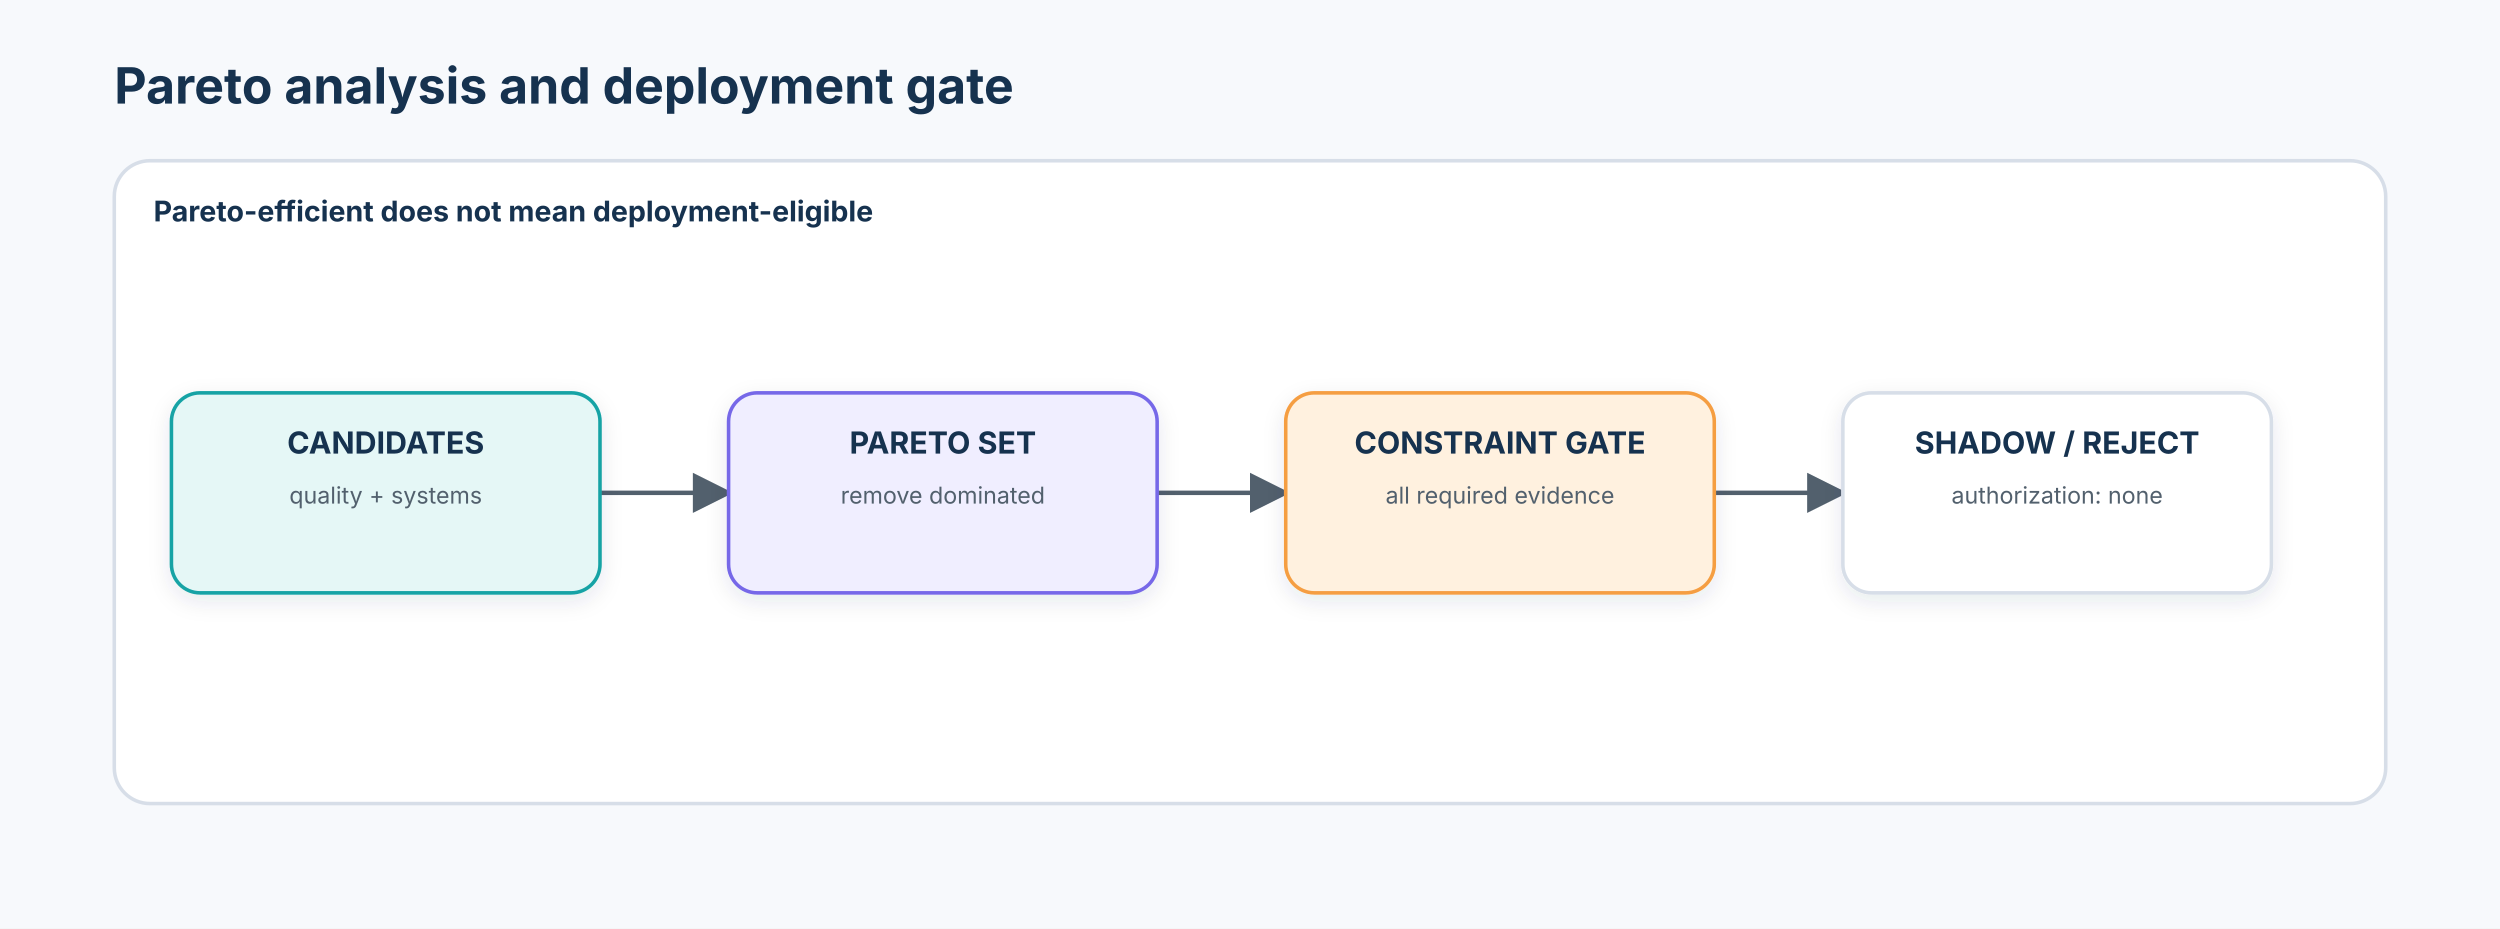
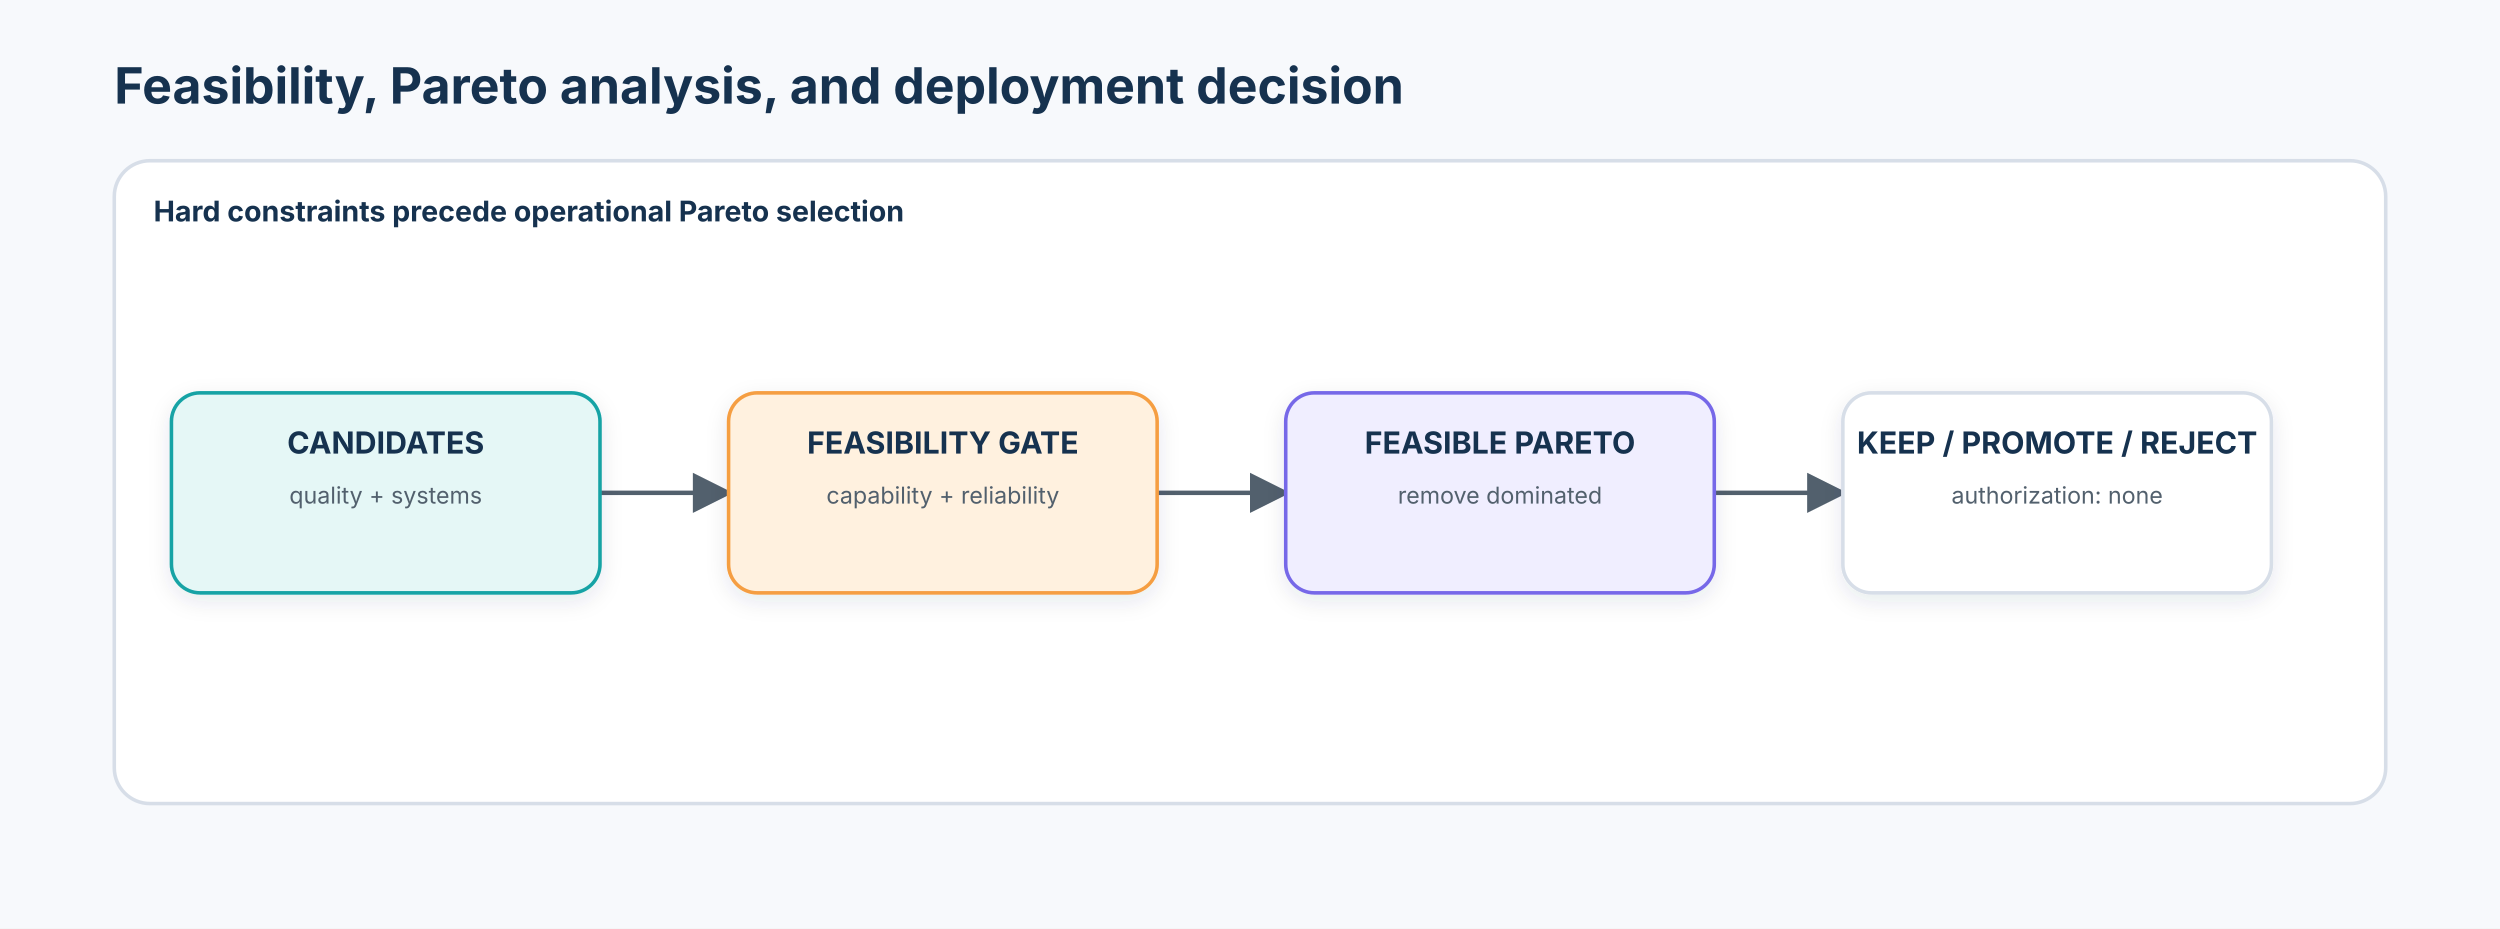
<svg xmlns="http://www.w3.org/2000/svg" viewBox="0 0 1400 520" role="img" aria-labelledby="title description">
  <defs>
    <filter id="shadow" x="-20%" y="-20%" width="140%" height="140%">
      <feDropShadow dx="0" dy="4" stdDeviation="6" flood-color="#16324F" flood-opacity="0.10" />
    </filter>
    <marker id="arrow" markerWidth="9" markerHeight="9" refX="8" refY="4.5" orient="auto">
      <path d="M0,0 L9,4.5 L0,9 z" fill="#52606D" />
    </marker>
  </defs>
  <rect width="1400" height="520" fill="#F7F9FC" />
-   <text x="64" y="58" font-family="Inter, Arial, sans-serif" font-size="28" font-weight="700" fill="#16324F">Pareto analysis and deployment gate</text>
+   <text x="64" y="58" font-family="Inter, Arial, sans-serif" font-size="28" font-weight="700" fill="#16324F">Feasibility, Pareto analysis, and deployment decision</text>
  <rect x="64" y="90" width="1272" height="360" rx="20" fill="#FFFFFF" stroke="#D7DEE8" stroke-width="2" />
-   <text x="86" y="124" font-family="Inter, Arial, sans-serif" font-size="16" font-weight="700" fill="#16324F">Pareto-efficient does not mean deployment-eligible</text>
+   <text x="86" y="124" font-family="Inter, Arial, sans-serif" font-size="16" font-weight="700" fill="#16324F">Hard constraints precede operational Pareto selection</text>
  <polyline points="336,276 408,276" fill="none" stroke="#52606D" stroke-width="2.5" stroke-linejoin="round" marker-end="url(#arrow)" />
  <polyline points="648,276 720,276" fill="none" stroke="#52606D" stroke-width="2.5" stroke-linejoin="round" marker-end="url(#arrow)" />
  <polyline points="960,276 1032,276" fill="none" stroke="#52606D" stroke-width="2.5" stroke-linejoin="round" marker-end="url(#arrow)" />
  <rect x="96" y="220" width="240" height="112" rx="16" fill="#E5F7F6" stroke="#16A3A5" stroke-width="2" filter="url(#shadow)" />
  <text x="216.0" y="254" text-anchor="middle" font-family="Inter, Arial, sans-serif" font-size="17" font-weight="700" fill="#16324F">CANDIDATES</text>
  <text x="216.0" y="282" text-anchor="middle" font-family="Inter, Arial, sans-serif" font-size="13" fill="#52606D">quality + systems</text>
-   <rect x="408" y="220" width="240" height="112" rx="16" fill="#F0EEFF" stroke="#7667E8" stroke-width="2" filter="url(#shadow)" />
-   <text x="528.0" y="254" text-anchor="middle" font-family="Inter, Arial, sans-serif" font-size="17" font-weight="700" fill="#16324F">PARETO SET</text>
-   <text x="528.0" y="282" text-anchor="middle" font-family="Inter, Arial, sans-serif" font-size="13" fill="#52606D">remove dominated</text>
-   <rect x="720" y="220" width="240" height="112" rx="16" fill="#FFF1DF" stroke="#F59E42" stroke-width="2" filter="url(#shadow)" />
-   <text x="840.0" y="254" text-anchor="middle" font-family="Inter, Arial, sans-serif" font-size="17" font-weight="700" fill="#16324F">CONSTRAINT GATE</text>
-   <text x="840.0" y="282" text-anchor="middle" font-family="Inter, Arial, sans-serif" font-size="13" fill="#52606D">all required evidence</text>
+   <rect x="408" y="220" width="240" height="112" rx="16" fill="#FFF1DF" stroke="#F59E42" stroke-width="2" filter="url(#shadow)" />
+   <text x="528.0" y="254" text-anchor="middle" font-family="Inter, Arial, sans-serif" font-size="17" font-weight="700" fill="#16324F">FEASIBILITY GATE</text>
+   <text x="528.0" y="282" text-anchor="middle" font-family="Inter, Arial, sans-serif" font-size="13" fill="#52606D">capability + reliability</text>
+   <rect x="720" y="220" width="240" height="112" rx="16" fill="#F0EEFF" stroke="#7667E8" stroke-width="2" filter="url(#shadow)" />
+   <text x="840.0" y="254" text-anchor="middle" font-family="Inter, Arial, sans-serif" font-size="17" font-weight="700" fill="#16324F">FEASIBLE PARETO</text>
+   <text x="840.0" y="282" text-anchor="middle" font-family="Inter, Arial, sans-serif" font-size="13" fill="#52606D">remove dominated</text>
  <rect x="1032" y="220" width="240" height="112" rx="16" fill="#FFFFFF" stroke="#D7DEE8" stroke-width="2" filter="url(#shadow)" />
-   <text x="1152.0" y="254" text-anchor="middle" font-family="Inter, Arial, sans-serif" font-size="17" font-weight="700" fill="#16324F">SHADOW / REJECT</text>
+   <text x="1152.0" y="254" text-anchor="middle" font-family="Inter, Arial, sans-serif" font-size="17" font-weight="700" fill="#16324F">KEEP / PROMOTE / REJECT</text>
  <text x="1152.0" y="282" text-anchor="middle" font-family="Inter, Arial, sans-serif" font-size="13" fill="#52606D">authorization: none</text>
</svg>
